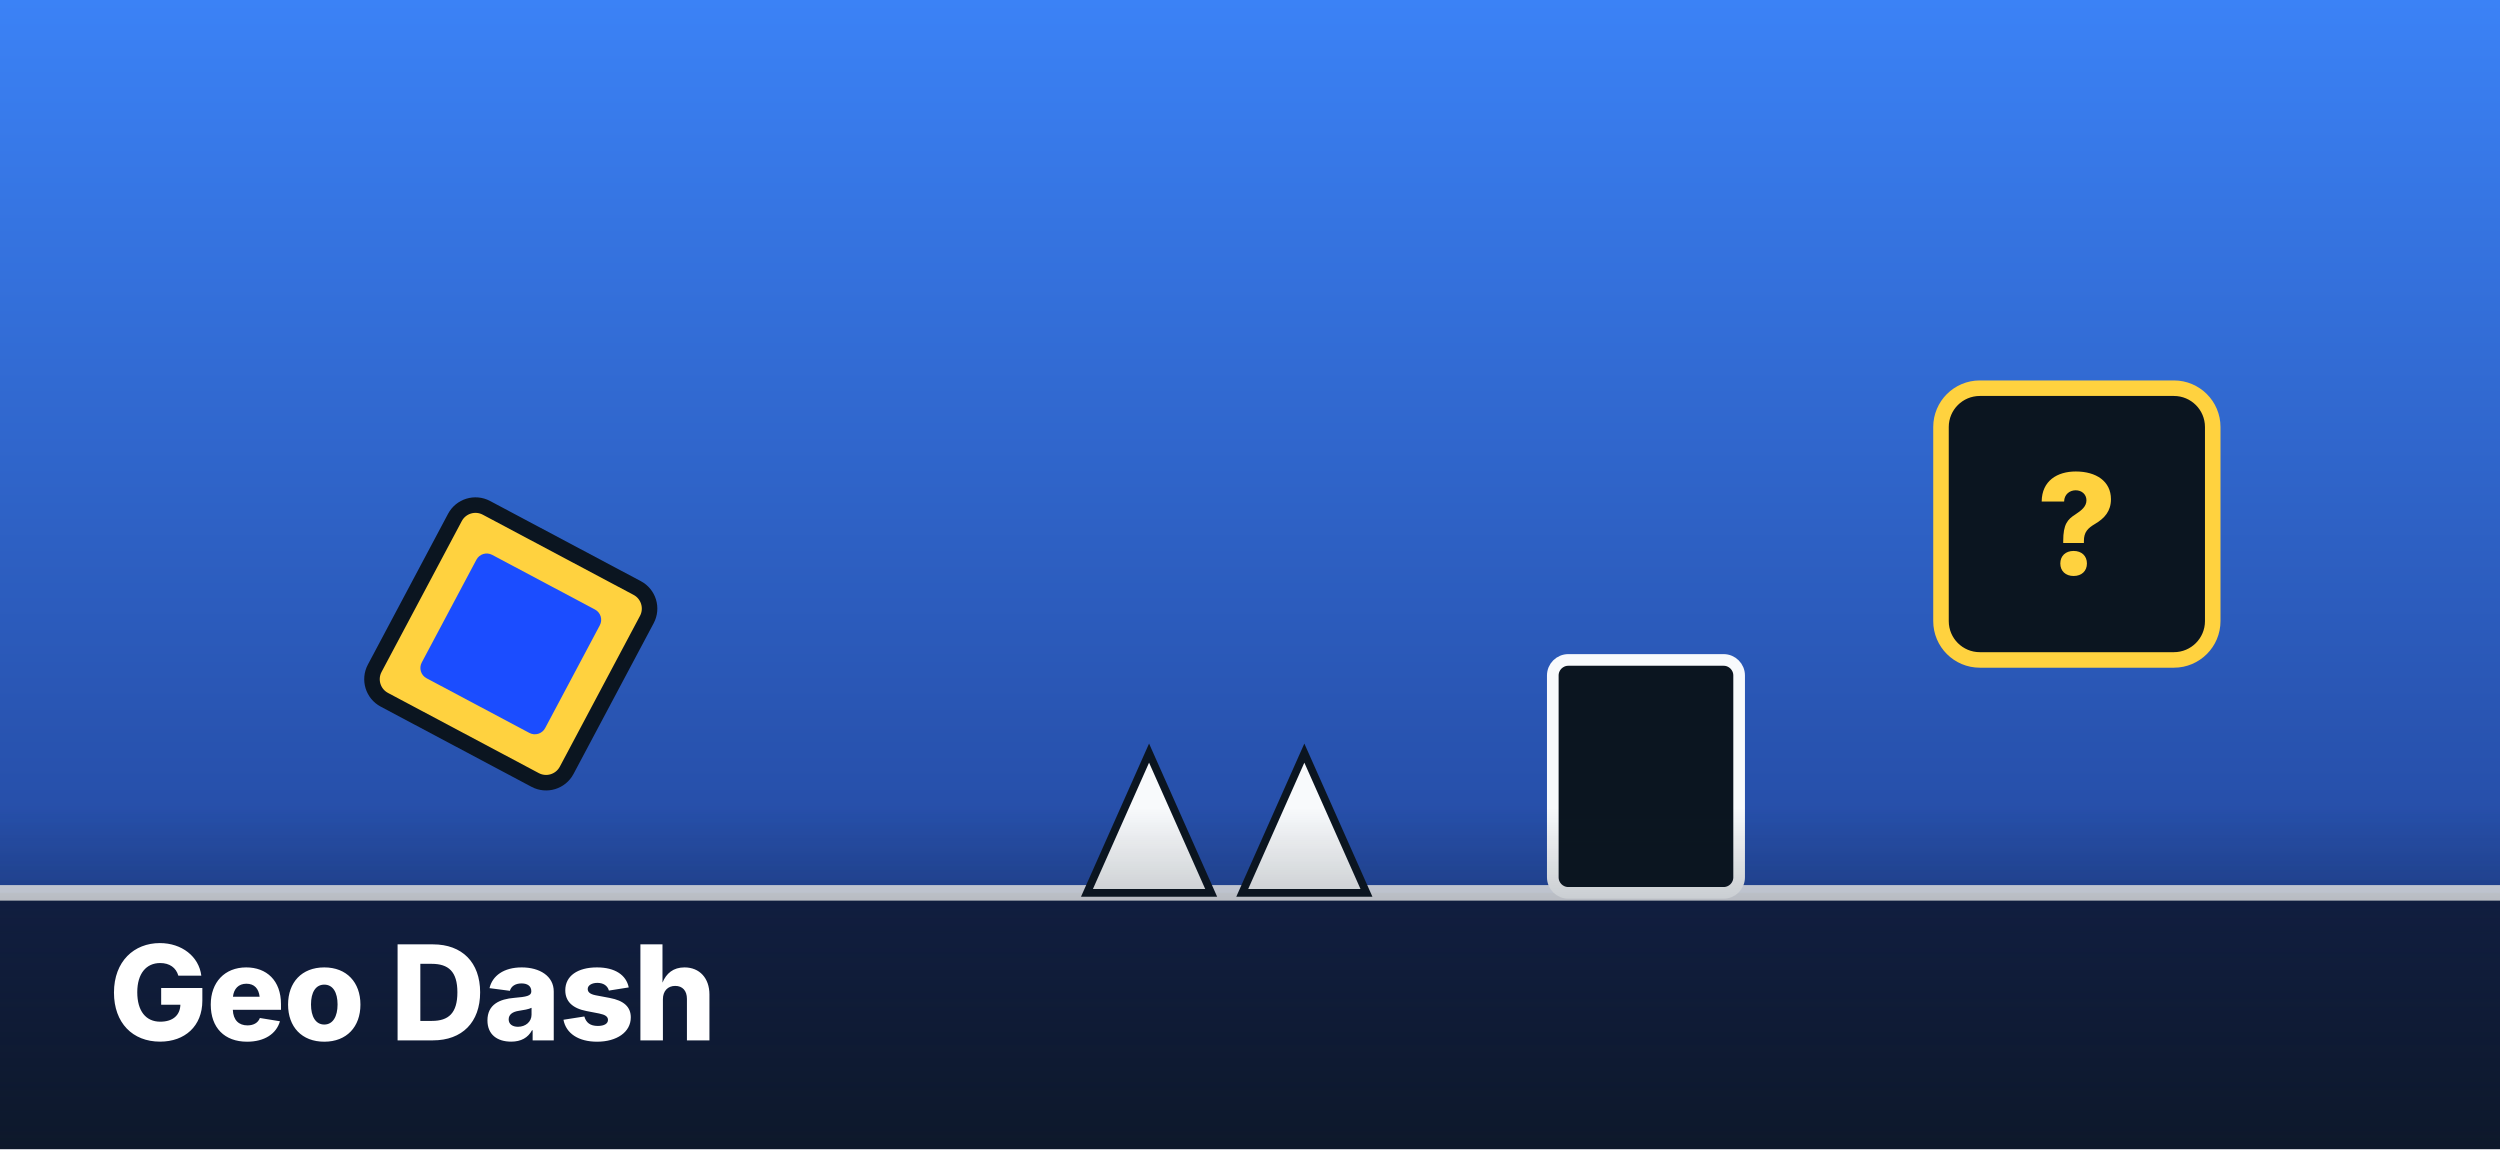
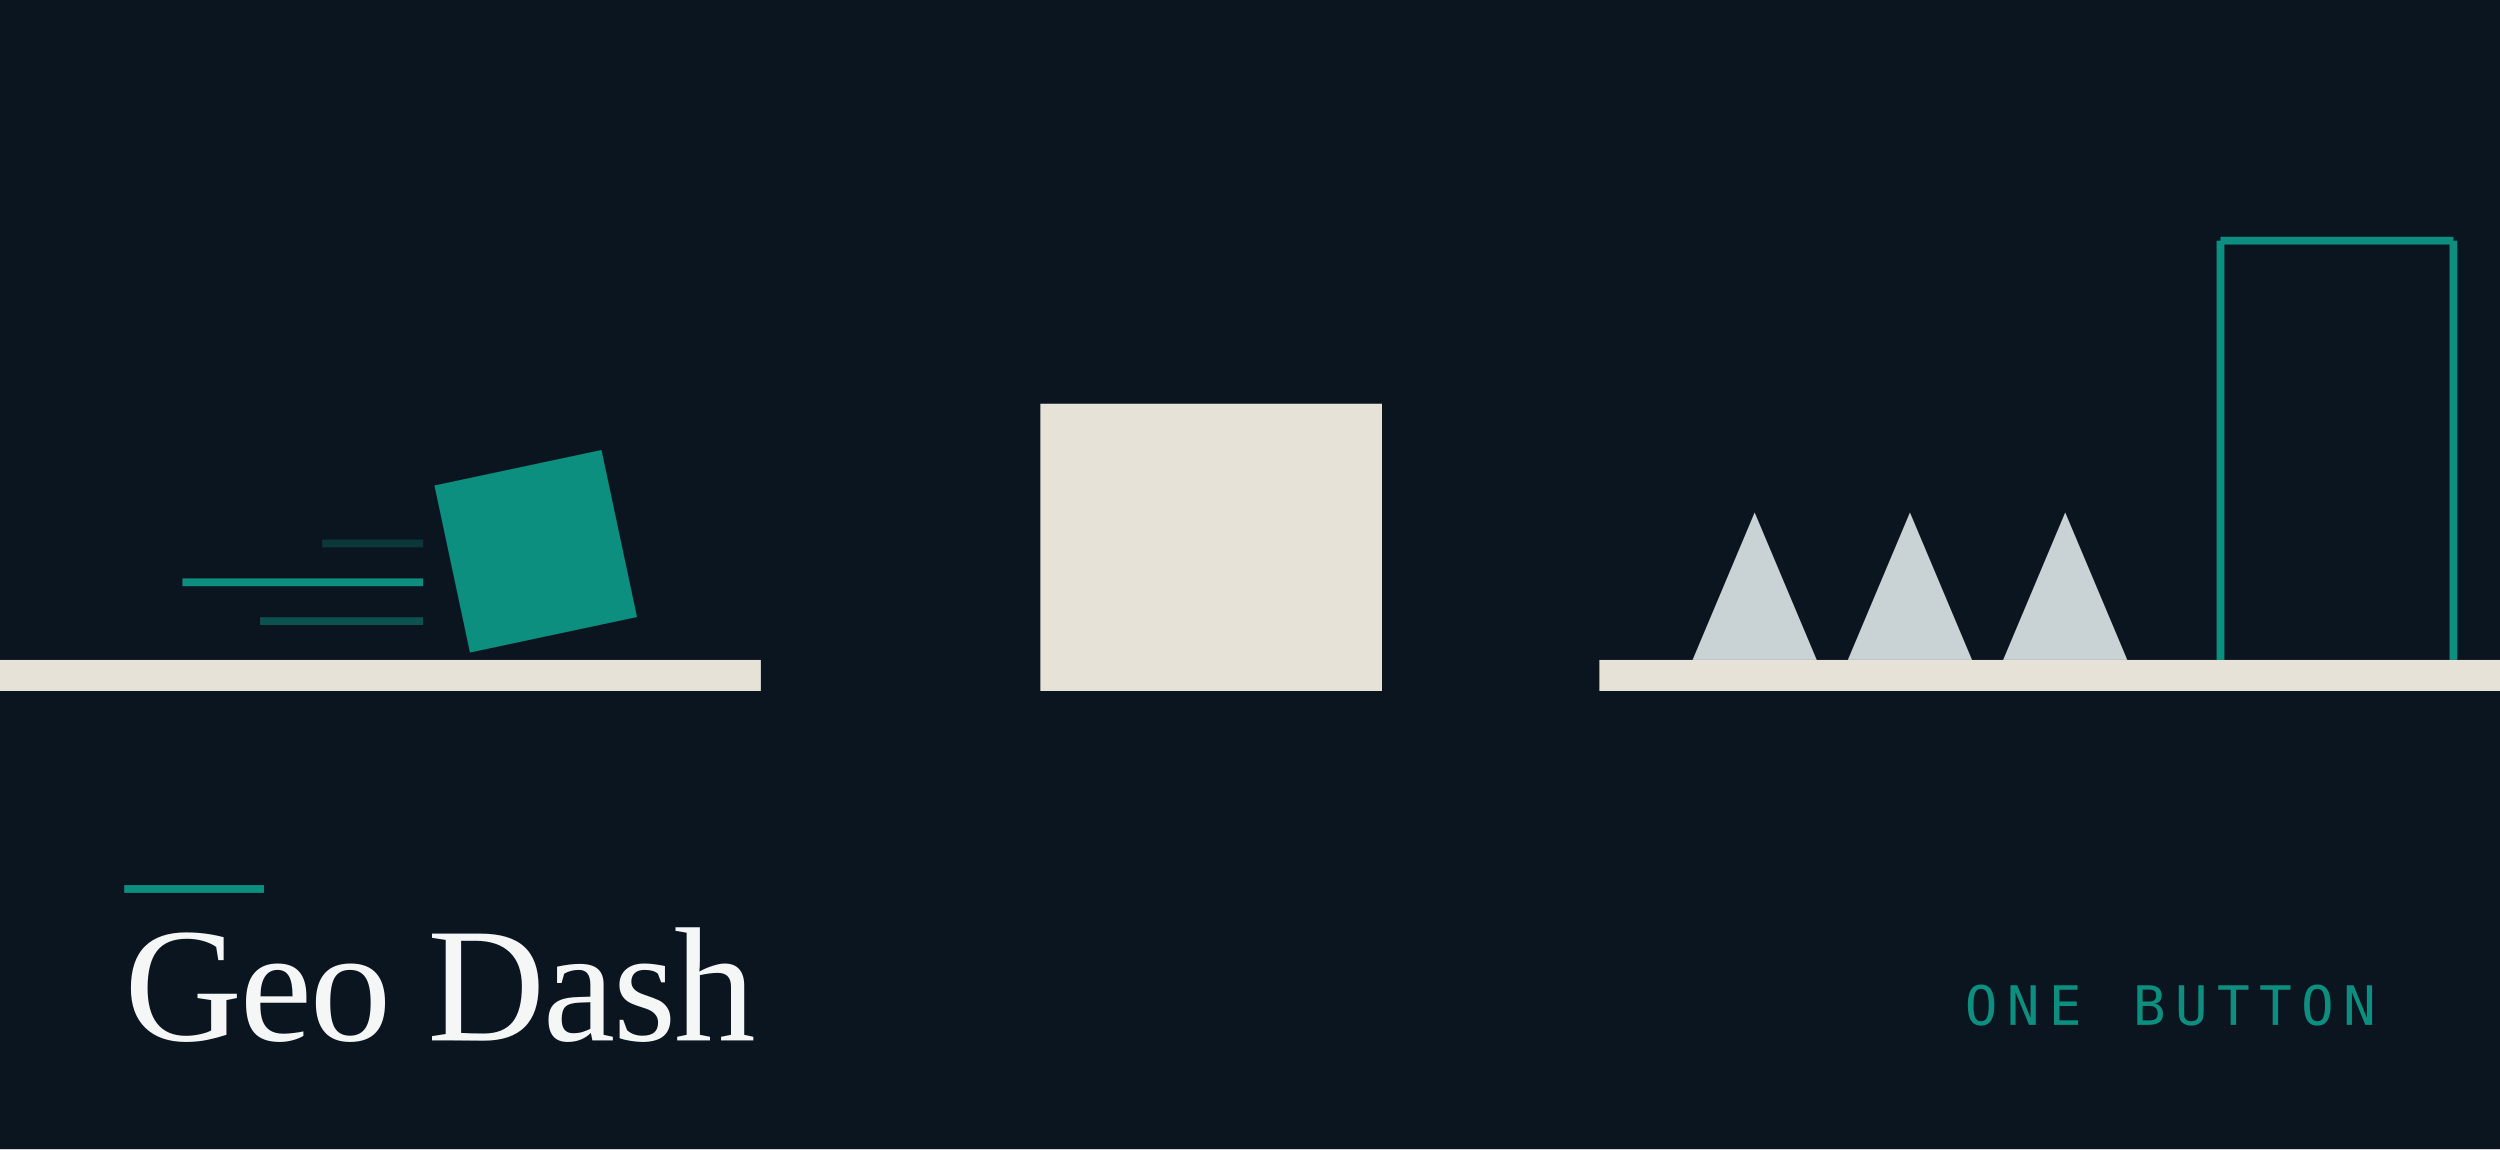
<svg xmlns="http://www.w3.org/2000/svg" viewBox="0 0 644 296" width="644" height="296" role="img" aria-label="Geo Dash">
-   <defs>
-     <linearGradient id="bg" x1="0" y1="0" x2="0" y2="1">
-       <stop offset="0%" stop-color="#3B82F6" />
-       <stop offset="100%" stop-color="#1E3A8A" />
-     </linearGradient>
-   </defs>
-   <rect width="644" height="296" fill="url(#bg)" />
-   <rect x="0" y="230" width="644" height="66" fill="#122047" />
-   <rect x="0" y="228" width="644" height="4" fill="#F8FAFC" opacity=".9" />
-   <g transform="translate(120,128) rotate(28)">
-     <rect width="56" height="56" rx="6" fill="#FFD23F" stroke="#0B1520" stroke-width="4" />
-     <rect x="10" y="10" width="36" height="36" rx="3" fill="#1B4DFF" />
+   <rect width="644" height="296" fill="#0B1520" />
+   <rect x="0" y="170" width="196" height="8" fill="#E6E2D8" />
+   <rect x="268" y="104" width="88" height="74" fill="#E6E2D8" />
+   <rect x="412" y="170" width="232" height="8" fill="#E6E2D8" />
+   <polygon points="436,170 452,132 468,170" fill="#C9D2D4" />
+   <polygon points="476,170 492,132 508,170" fill="#C9D2D4" />
+   <polygon points="516,170 532,132 548,170" fill="#C9D2D4" />
+   <g fill="none" stroke="#0C8F7F" stroke-width="2">
+     <line x1="572" y1="62" x2="572" y2="170" />
+     <line x1="632" y1="62" x2="632" y2="170" />
+     <line x1="572" y1="62" x2="632" y2="62" />
  </g>
-   <path d="M280 230 L296 194 L312 230 Z" fill="#F8FAFC" stroke="#0B1520" stroke-width="2" />
-   <path d="M320 230 L336 194 L352 230 Z" fill="#F8FAFC" stroke="#0B1520" stroke-width="2" />
-   <rect x="400" y="170" width="48" height="60" fill="#0B1520" stroke="#F8FAFC" stroke-width="3" rx="4" />
-   <g transform="translate(500,100)">
-     <rect width="70" height="70" rx="10" fill="#0B1520" stroke="#FFD23F" stroke-width="4" />
-     <text x="35" y="48" text-anchor="middle" font-family="system-ui,-apple-system,Segoe UI,sans-serif" font-size="36" font-weight="800" fill="#FFD23F">?</text>
+   <g stroke="#0C8F7F" stroke-linecap="square" fill="none">
+     <line x1="48" y1="150" x2="108" y2="150" stroke-width="2" />
+     <line x1="68" y1="160" x2="108" y2="160" stroke-width="2" opacity="0.5" />
+     <line x1="84" y1="140" x2="108" y2="140" stroke-width="2" opacity="0.28" />
  </g>
-   <defs>
-     <linearGradient id="titleFade" x1="0" y1="0" x2="0" y2="1">
-       <stop offset="0%" stop-color="#0B1520" stop-opacity="0" />
-       <stop offset="100%" stop-color="#0B1520" stop-opacity="0.72" />
-     </linearGradient>
-   </defs>
-   <rect x="0" y="208" width="644" height="88" fill="url(#titleFade)" />
-   <text x="28" y="268" font-family="system-ui,-apple-system,BlinkMacSystemFont,Segoe UI,sans-serif" font-size="34" font-weight="800" fill="#FFFFFF" letter-spacing="-0.5">Geo Dash</text>
+   <g transform="translate(116,120) rotate(-12 22 22)">
+     <rect width="44" height="44" fill="#0C8F7F" />
+   </g>
+   <rect x="0" y="208" width="644" height="88" fill="#0B1520" />
+   <rect x="32" y="228" width="36" height="2" fill="#0C8F7F" />
+   <text x="32" y="268" font-family="Georgia, 'Liberation Serif', 'Times New Roman', 'Noto Serif', serif" font-size="42" font-weight="400" fill="#F4F7F6" letter-spacing="-0.6">Geo Dash</text>
+   <text x="612" y="264" text-anchor="end" font-family="'JetBrains Mono', ui-monospace, Menlo, Consolas, monospace" font-size="14" font-weight="500" fill="#0C8F7F" letter-spacing="2.4">ONE BUTTON</text>
</svg>
